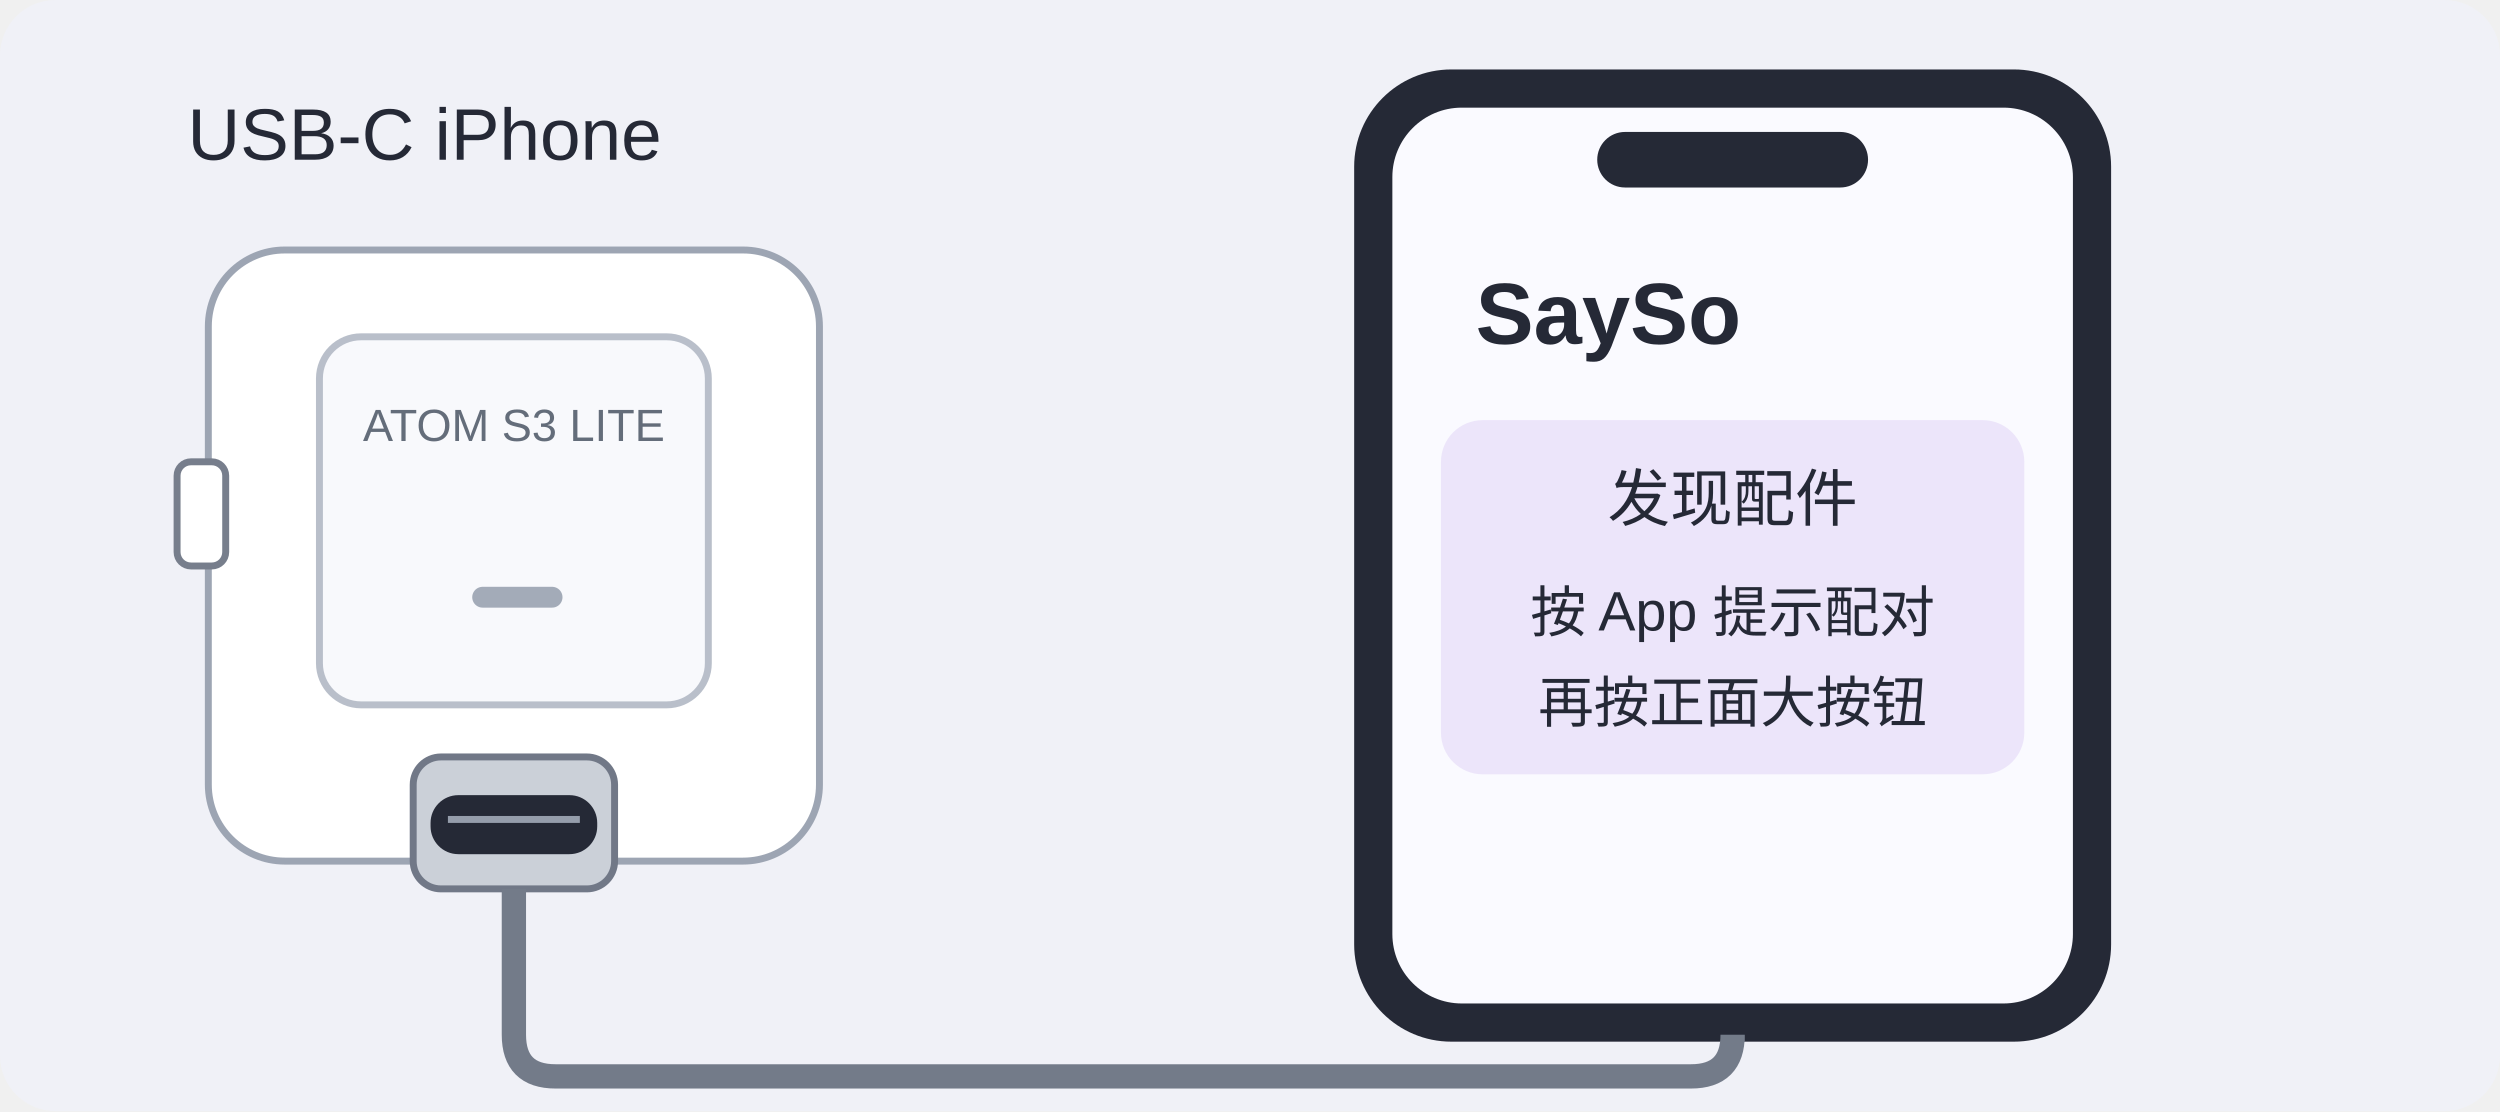
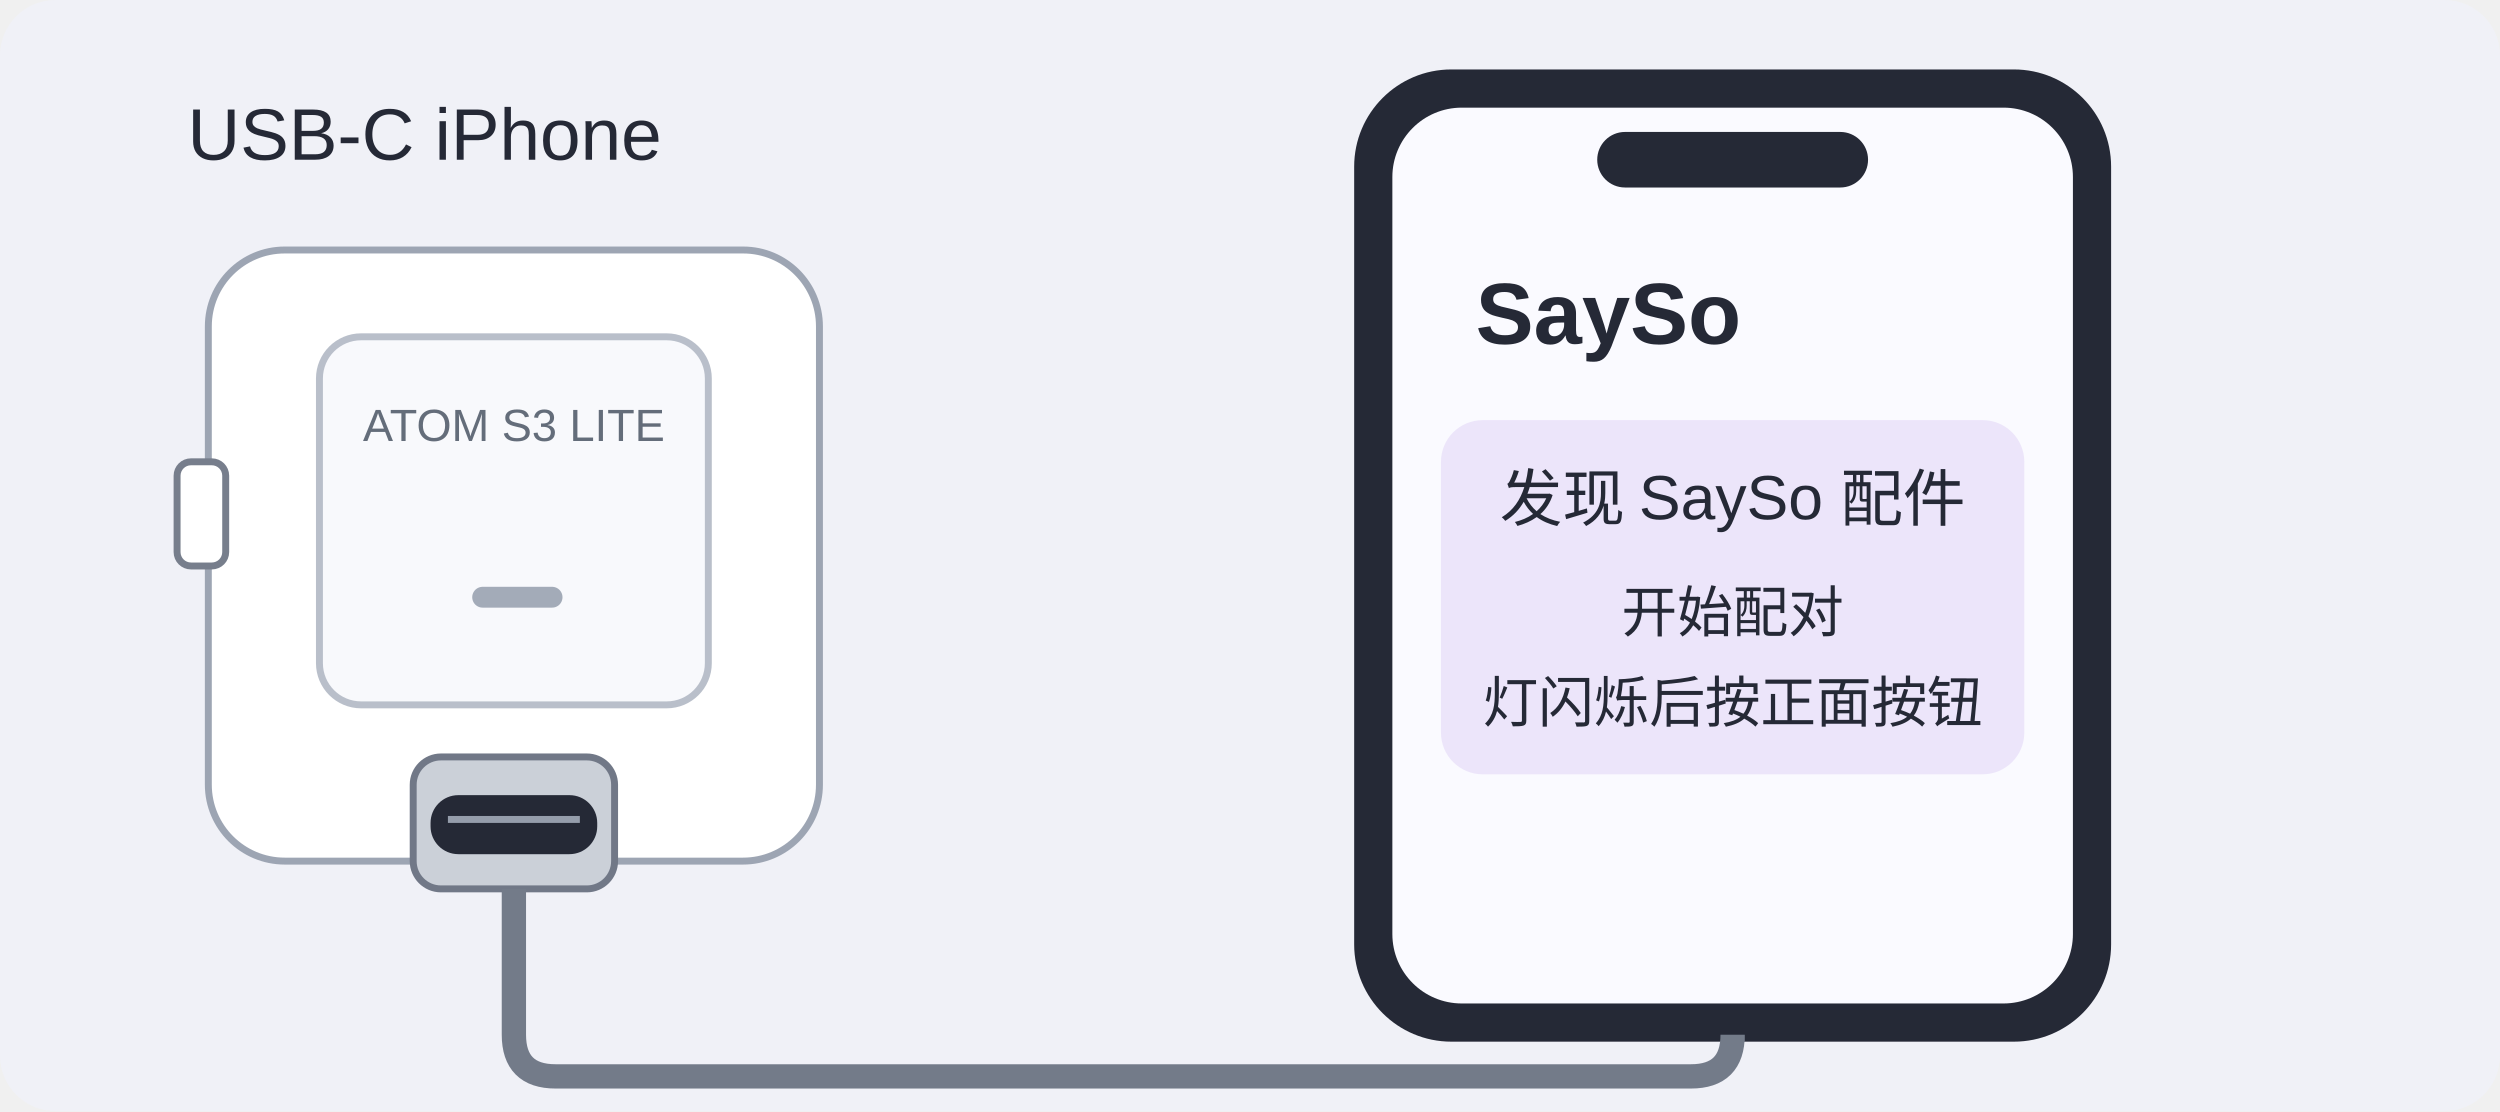
<svg xmlns="http://www.w3.org/2000/svg" viewBox="0 0 720 320" fill="none">
  <rect width="720" height="320" rx="16" fill="#f0f1f7" />
  <g font-family="system-ui,Arial,sans-serif" font-size="22" fill="#252936">
    <g transform="translate(60 72)">
      <rect x="0" y="0" width="176" height="176" rx="22" fill="#fff" stroke="#9da5b3" stroke-width="2" />
      <rect x="32" y="25" width="112" height="106" rx="12" fill="#f8f9fc" stroke="#b9bfca" stroke-width="2" />
      <path d="M79 100h20" stroke="#a3abb8" stroke-width="6" stroke-linecap="round" fill="none" />
      <rect x="-9" y="61" width="14" height="30" rx="4" fill="#fff" stroke="#777e8c" stroke-width="2" />
      <rect x="59" y="146" width="58" height="38" rx="8" fill="#cbd0d8" stroke="#717887" stroke-width="2" />
      <rect x="64" y="157" width="48" height="17" rx="8" fill="#252936" />
      <path d="M69 164h38" stroke="#959dab" stroke-width="2" fill="none" />
      <text x="88" y="55" text-anchor="middle" font-size="13" fill="#646d7a">ATOM S3 LITE</text>
    </g>
    <rect x="390" y="20" width="218" height="280" rx="28" fill="#252936" />
    <rect x="401" y="31" width="196" height="258" rx="20" fill="#fafaff" />
    <rect x="460" y="38" width="78" height="16" rx="8" fill="#252936" />
    <text x="425" y="99" font-size="25" font-weight="650">SaySo</text>
    <rect x="415" y="121" width="168" height="102" rx="12" fill="#ece5fa" />
    <path d="M148 256v42q0 12 12 12h327q12 0 12-12v2" stroke="#737b89" stroke-width="7" fill="none" />
-     <text x="499" y="150" text-anchor="middle" font-size="18">发现配件</text>
-     <text x="499" y="182" text-anchor="middle" font-size="16">按 App 提示配对</text>
-     <text x="499" y="208" text-anchor="middle" font-size="16">再按正面大按钮</text>
+     <text x="499" y="150" text-anchor="middle" font-size="18">发现 SaySo 配件</text>
+     <text x="499" y="182" text-anchor="middle" font-size="16">开始配对</text>
+     <text x="499" y="208" text-anchor="middle" font-size="16">灯闪烁后按正面按钮</text>
    <text x="54" y="46" font-size="21">USB-C iPhone</text>
  </g>
</svg>
